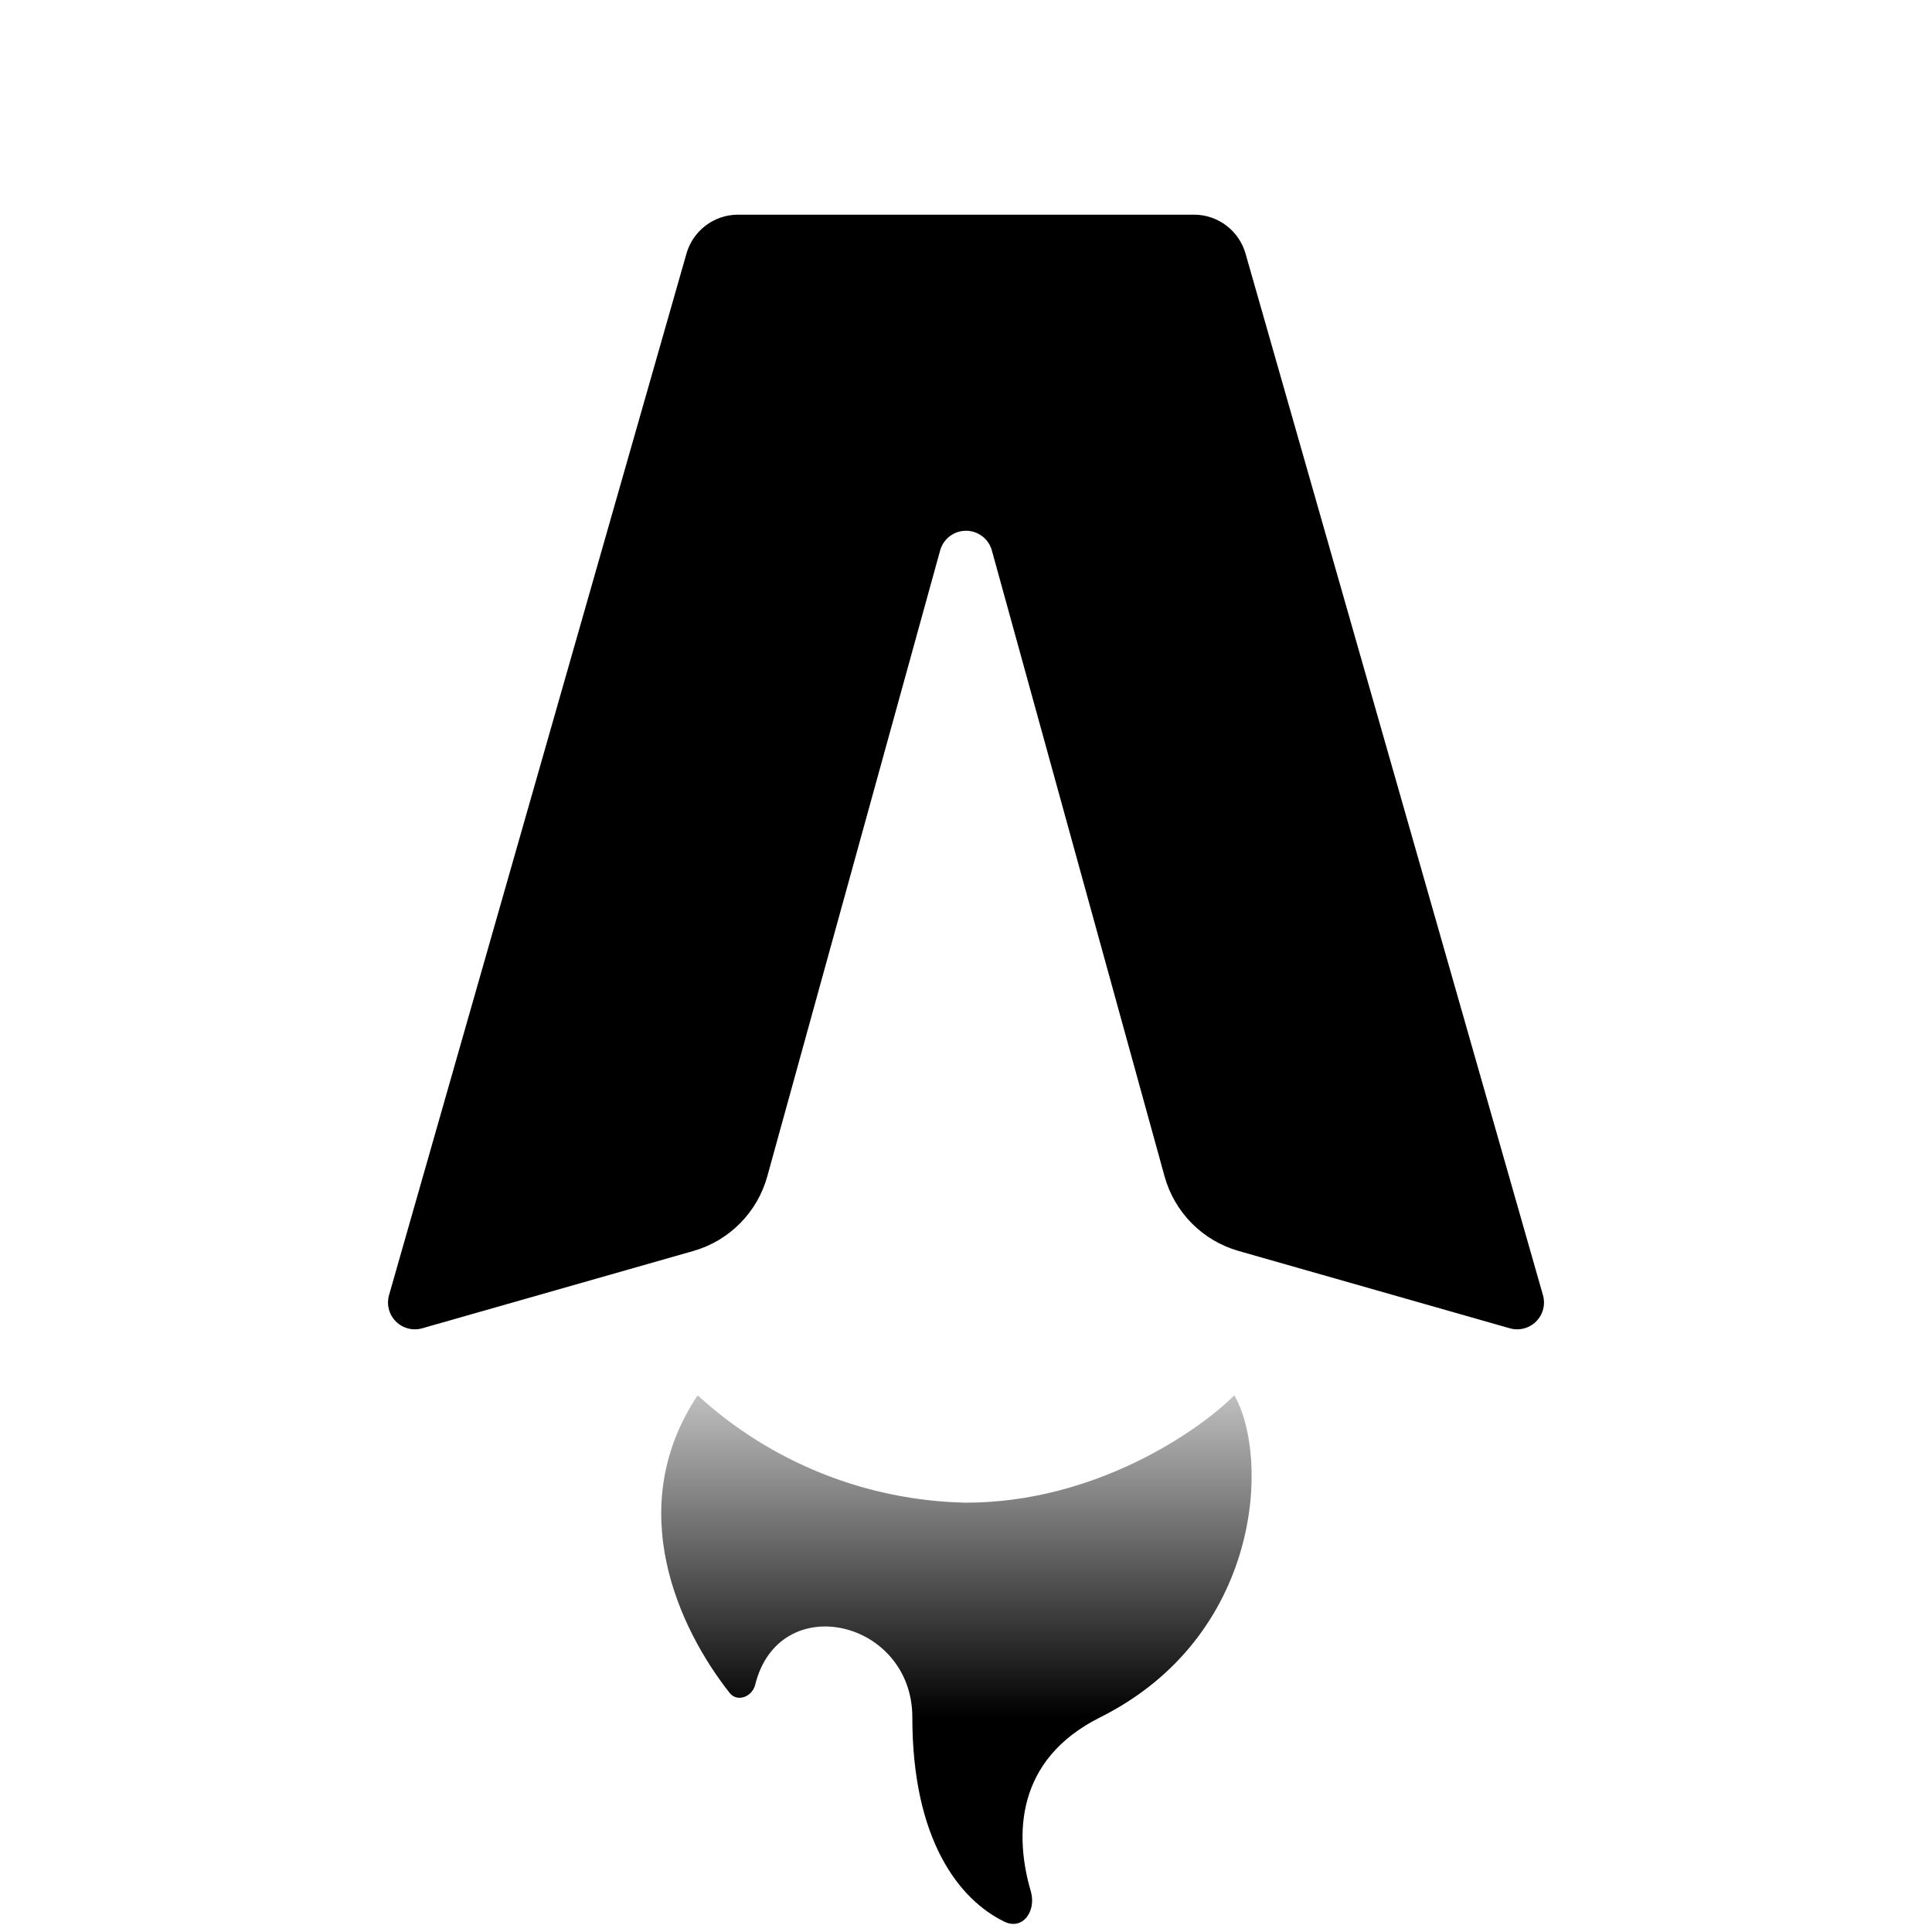
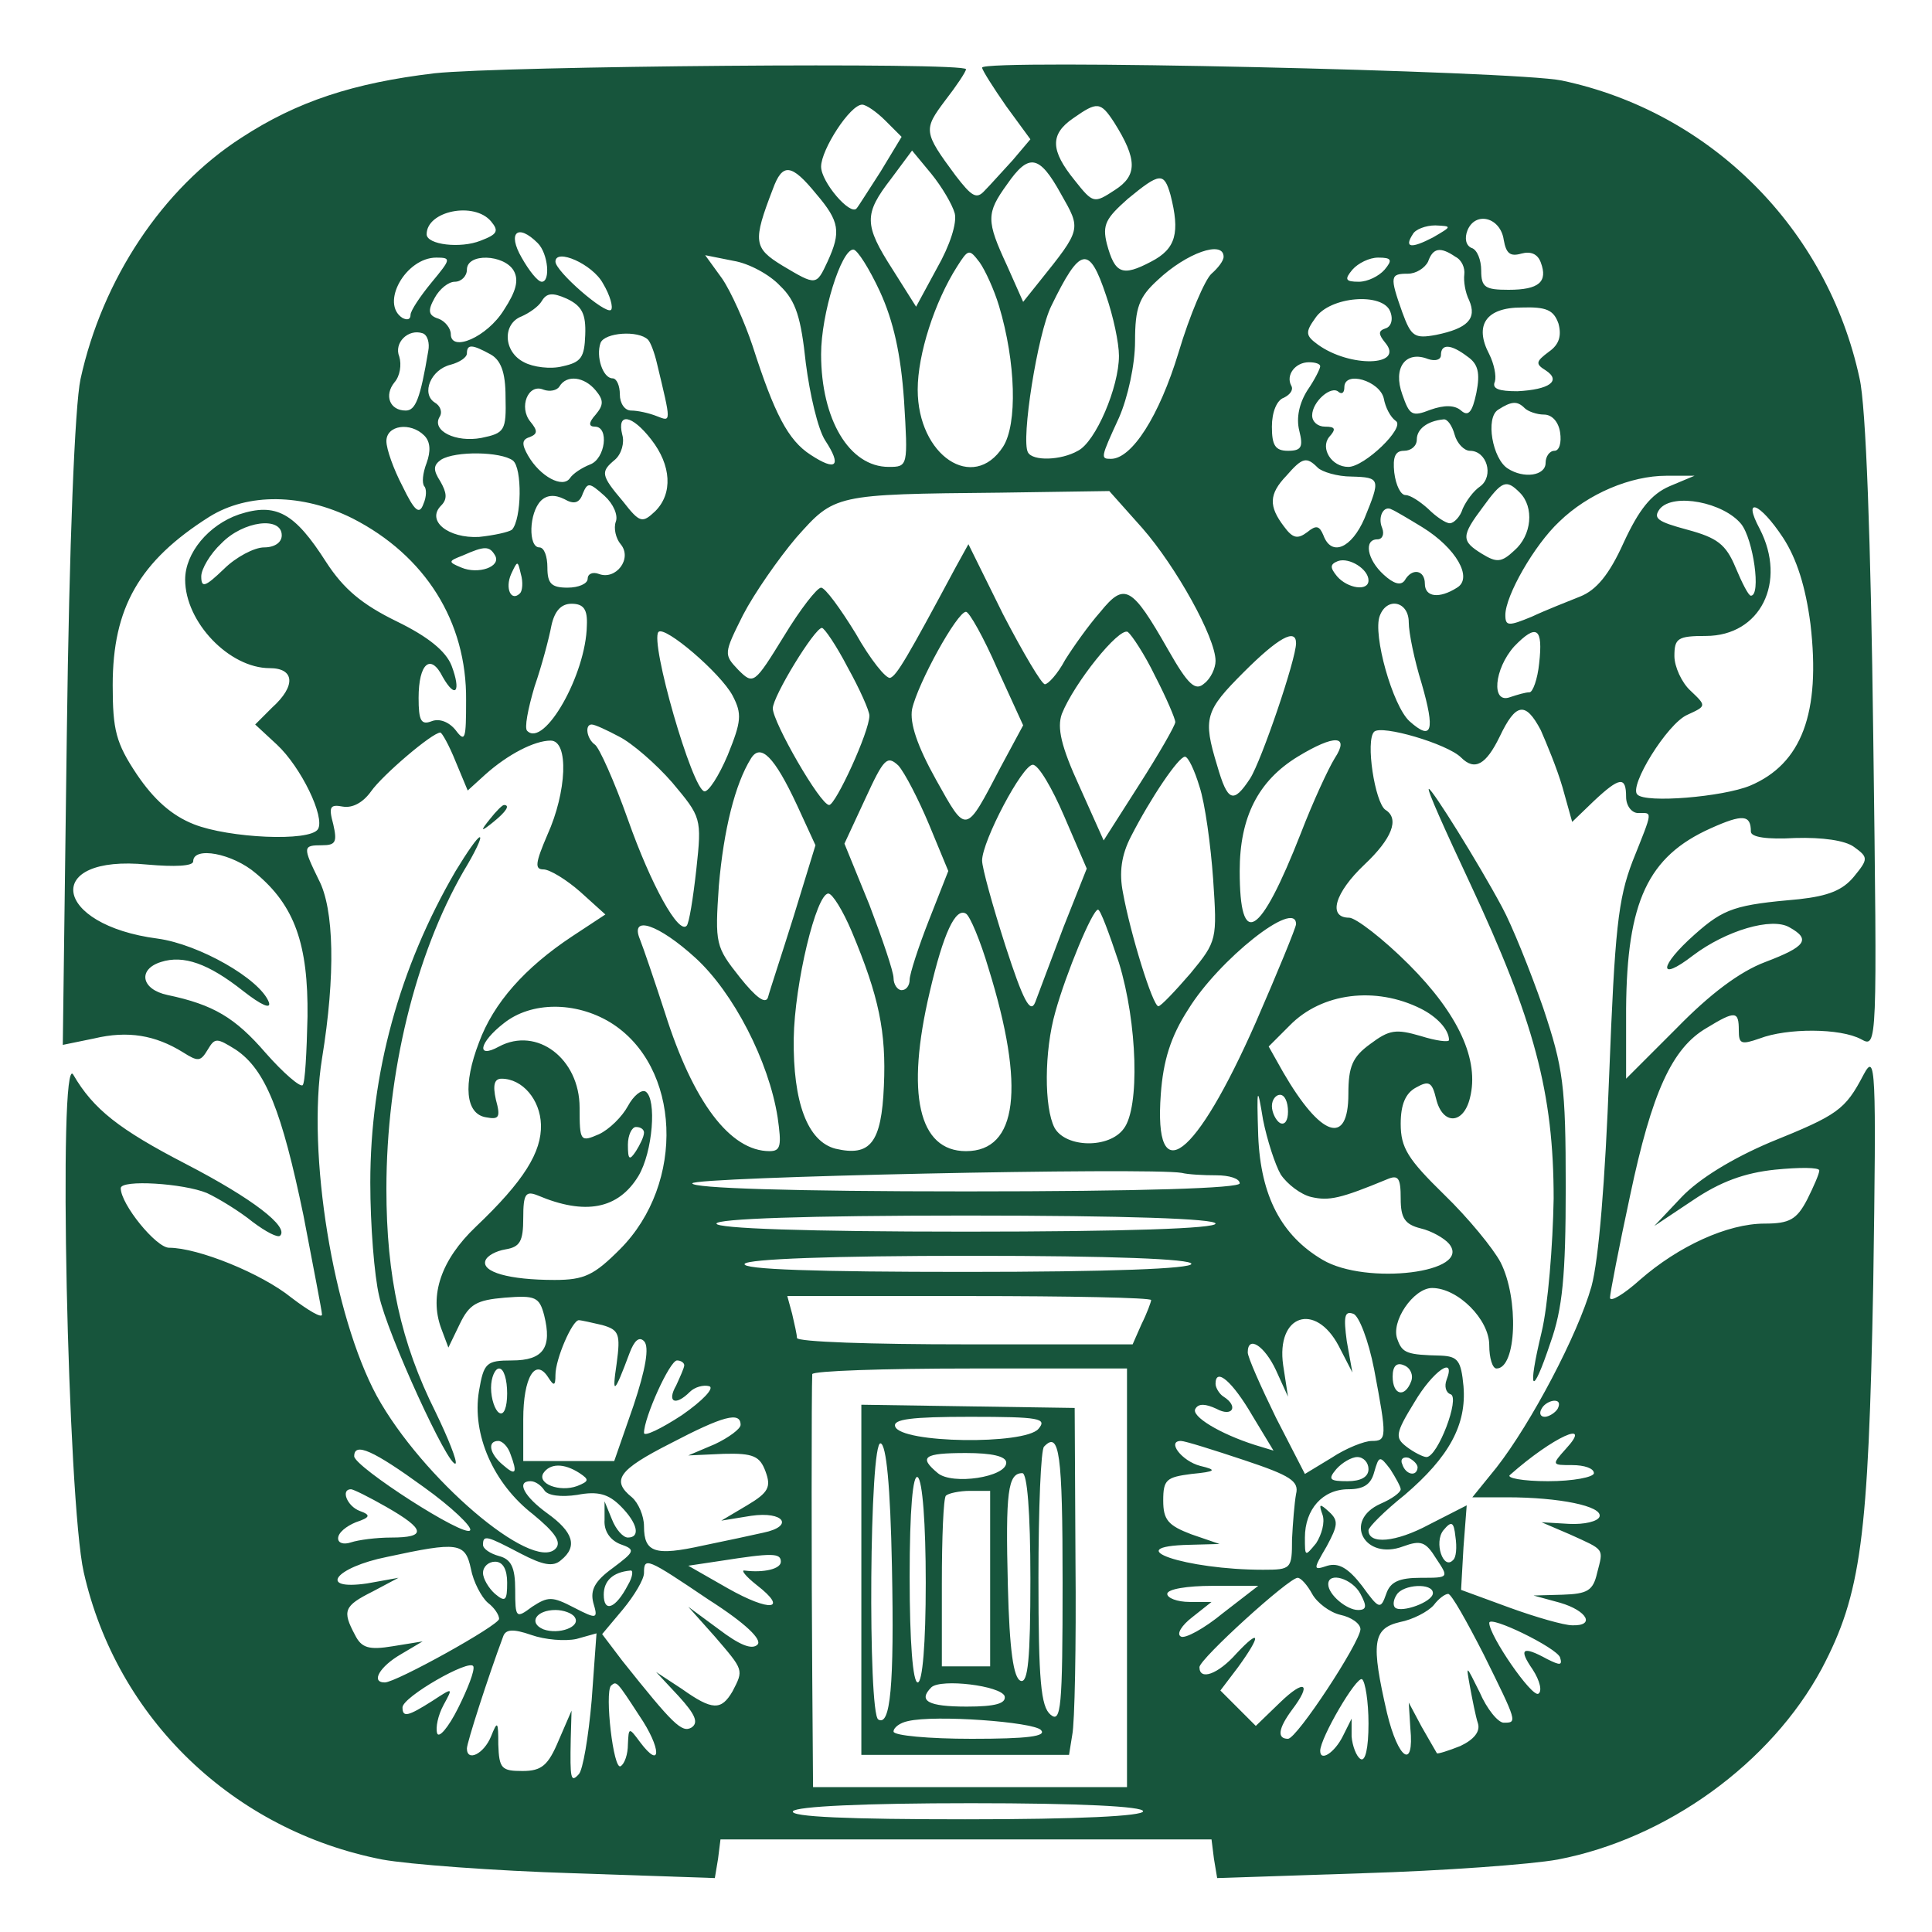
- <svg xmlns="http://www.w3.org/2000/svg" fill="none" viewBox="0 0 36 36">
-   <path fill="#000" d="M22.25 4h-8.5a1 1 0 0 0-.96.73l-5.54 19.4a.5.5 0 0 0 .62.62l5.05-1.44a2 2 0 0 0 1.38-1.4l3.22-11.66a.5.5 0 0 1 .96 0l3.22 11.67a2 2 0 0 0 1.38 1.39l5.05 1.44a.5.5 0 0 0 .62-.62l-5.54-19.4a1 1 0 0 0-.96-.73Z" />
-   <path fill="url(#gradient)" d="M18 28a7.63 7.63 0 0 1-5-2c-1.4 2.1-.35 4.35.6 5.55.14.17.41.07.47-.15.44-1.8 2.93-1.22 2.93.6 0 2.28.87 3.4 1.72 3.81.34.16.59-.2.49-.56-.31-1.05-.29-2.46 1.29-3.25 3-1.5 3.17-4.83 2.5-6-.67.67-2.6 2-5 2Z" />
-   <defs>
-     <linearGradient id="gradient" x1="16" x2="16" y1="32" y2="24" gradientUnits="userSpaceOnUse">
-       <stop stop-color="#000" />
-       <stop offset="1" stop-color="#000" stop-opacity="0" />
-     </linearGradient>
-   </defs>
-   <style>
-     @media (prefers-color-scheme:dark){:root{filter:invert(100%)}}
-   </style>
+ <svg xmlns="http://www.w3.org/2000/svg" version="1.0" width="240pt" height="240pt" viewBox="0 0 240 240" preserveAspectRatio="xMidYMid meet">
+   <g transform="translate(0,240) scale(0.1,-0.1)" fill="#000000" stroke="none">
+     <path d="M540 2309 c-101 -12 -171 -35 -240 -80 -98 -63 -173 -176 -200 -300 -7 -33 -14 -203 -17 -441 l-5 -386 39 8 c42 10 76 4 110 -17 19 -12 22 -12 31 3 9 15 11 15 35 0 37 -25 57 -76 84 -206 12 -63 23 -119 23 -123 0 -5 -17 5 -38 21 -37 30 -116 62 -152 62 -16 0 -60 54 -60 74 0 11 78 6 107 -6 15 -7 41 -23 57 -36 16 -12 31 -20 34 -17 11 11 -34 46 -117 89 -83 43 -115 68 -140 111 -19 32 -7 -530 13 -618 41 -182 186 -321 371 -357 33 -6 139 -14 237 -17 l176 -6 4 24 3 24 305 0 305 0 3 -24 4 -24 181 6 c100 3 209 11 242 17 136 26 265 120 328 237 49 93 58 161 64 478 4 271 3 288 -12 260 -23 -44 -32 -50 -116 -84 -47 -20 -88 -45 -110 -68 l-34 -36 48 32 c34 23 64 34 102 38 30 3 55 3 55 -1 0 -4 -7 -20 -15 -36 -13 -25 -22 -30 -53 -30 -46 0 -107 -28 -155 -70 -20 -18 -37 -28 -37 -22 0 5 11 62 25 127 27 128 52 183 95 208 36 22 40 21 40 -3 0 -17 3 -18 26 -10 34 13 100 13 126 -1 20 -11 20 -10 15 378 -3 241 -9 409 -17 443 -40 186 -185 331 -370 370 -58 12 -720 27 -720 16 0 -3 14 -25 30 -48 l30 -41 -22 -26 c-13 -14 -28 -31 -35 -38 -10 -11 -16 -7 -36 19 -40 54 -40 57 -13 93 14 18 26 36 26 39 0 9 -576 4 -660 -5z m560 -59 l20 -20 -26 -43 c-15 -23 -28 -44 -30 -46 -8 -9 -44 33 -44 52 0 21 36 77 51 77 5 0 18 -9 29 -20z m284 -2 c29 -46 29 -66 1 -84 -26 -17 -27 -17 -50 12 -30 37 -31 57 -2 77 30 21 34 21 51 -5z m-198 -113 c3 -12 -6 -40 -22 -68 l-26 -48 -29 46 c-36 56 -36 69 -2 113 l26 35 24 -29 c13 -16 26 -38 29 -49z m132 24 c25 -44 26 -43 -27 -109 l-20 -25 -20 45 c-26 56 -26 65 0 101 27 39 40 37 67 -12z m-304 0 c29 -34 31 -47 14 -84 -14 -30 -14 -30 -56 -5 -36 22 -37 30 -12 95 12 33 23 32 54 -6z m440 -1 c12 -47 7 -67 -24 -83 -36 -19 -45 -15 -55 22 -6 24 -1 32 26 56 40 33 45 33 53 5z m-844 -33 c10 -12 8 -16 -13 -24 -25 -10 -67 -5 -67 8 0 29 59 41 80 16z m1258 -23 c3 -17 8 -21 22 -17 11 3 20 0 24 -11 9 -24 -2 -34 -40 -34 -29 0 -34 3 -34 24 0 13 -5 26 -12 28 -7 3 -9 12 -5 22 10 24 41 16 45 -12z m-88 3 c-27 -14 -36 -13 -25 4 3 6 16 11 28 11 21 -1 21 -1 -3 -15z m-1112 -7 c13 -13 16 -48 5 -48 -5 0 -16 14 -25 30 -18 31 -5 43 20 18z m425 -60 c17 -37 26 -78 30 -135 5 -82 5 -83 -19 -83 -49 0 -84 59 -84 140 0 50 25 130 40 130 5 0 20 -24 33 -52z m148 -18 c21 -70 23 -147 5 -175 -37 -57 -106 -11 -106 71 0 44 21 109 49 153 14 22 15 22 28 5 7 -10 18 -34 24 -54z m279 61 c0 -5 -7 -14 -15 -21 -8 -7 -27 -51 -41 -98 -24 -79 -58 -132 -84 -132 -13 0 -13 1 10 51 11 25 20 66 20 95 0 42 5 55 28 76 36 34 82 50 82 29z m288 0 c8 -4 12 -14 11 -22 -1 -8 1 -22 6 -32 10 -23 -2 -35 -41 -43 -27 -5 -31 -2 -42 28 -16 45 -15 48 7 48 10 0 21 7 25 15 6 17 15 19 34 6z m-1272 -32 c-14 -17 -26 -35 -26 -40 0 -6 -4 -7 -10 -4 -28 18 4 75 42 75 19 0 18 -2 -6 -31z m102 15 c7 -12 3 -26 -12 -49 -21 -34 -66 -53 -66 -30 0 7 -7 16 -15 19 -13 4 -14 10 -5 26 6 11 17 20 25 20 8 0 15 7 15 15 0 21 46 19 58 -1z m111 -16 c9 -15 13 -30 10 -33 -7 -6 -69 48 -69 60 0 17 46 -3 59 -27z m220 -3 c20 -19 26 -40 32 -96 5 -39 15 -82 24 -96 21 -32 14 -39 -18 -18 -28 18 -45 51 -72 135 -10 30 -27 68 -38 84 l-21 29 35 -7 c19 -3 45 -17 58 -31z m405 -12 c9 -26 16 -59 16 -75 0 -39 -29 -107 -51 -118 -21 -12 -56 -13 -62 -2 -9 15 12 148 29 182 36 74 47 76 68 13z m346 32 c-7 -8 -21 -15 -32 -15 -17 0 -18 3 -8 15 7 8 21 15 32 15 17 0 18 -3 8 -15z m-993 -81 c-1 -28 -5 -34 -28 -39 -15 -4 -37 -1 -48 5 -26 13 -27 48 -3 57 9 4 21 12 25 19 6 10 13 11 31 3 19 -9 24 -19 23 -45z m1000 29 c4 -10 1 -19 -6 -21 -9 -3 -9 -7 0 -18 24 -29 -44 -31 -84 -2 -15 11 -16 15 -3 33 18 27 84 32 93 8z m209 -15 c4 -15 1 -26 -12 -35 -16 -12 -17 -15 -4 -23 20 -13 5 -24 -35 -26 -23 0 -32 3 -28 12 2 7 -1 22 -7 34 -19 36 -4 58 40 58 31 1 40 -3 46 -20z m-1404 -34 c-10 -60 -16 -74 -28 -74 -20 0 -27 19 -14 35 7 8 9 22 6 32 -7 17 11 35 29 29 6 -2 9 -12 7 -22z m273 14 c3 -3 8 -16 11 -29 18 -75 18 -73 0 -66 -10 4 -24 7 -32 7 -8 0 -14 9 -14 20 0 11 -4 20 -9 20 -12 0 -21 27 -15 44 5 13 47 16 59 4z m-196 -18 c13 -7 19 -22 19 -53 1 -42 -1 -45 -30 -51 -32 -6 -62 9 -52 26 4 6 1 14 -6 18 -17 11 -5 41 20 47 11 3 20 9 20 14 0 12 7 11 29 -1z m1214 -3 c13 -9 16 -20 11 -45 -5 -24 -10 -30 -19 -22 -8 7 -21 7 -38 1 -23 -9 -26 -7 -35 19 -12 33 4 55 32 44 9 -3 16 -1 16 5 0 14 12 14 33 -2z m-183 -12 c0 -3 -7 -17 -16 -30 -10 -16 -14 -34 -10 -50 5 -20 3 -25 -14 -25 -16 0 -20 7 -20 30 0 18 6 33 15 36 8 4 12 10 9 15 -7 13 5 29 22 29 8 0 14 -2 14 -5z m-900 -30 c10 -12 10 -18 0 -30 -9 -10 -9 -15 -1 -15 18 0 13 -40 -6 -47 -10 -4 -21 -11 -25 -17 -9 -13 -37 2 -52 28 -8 14 -8 20 2 23 10 4 10 8 1 19 -15 18 -3 48 16 40 8 -3 17 -1 20 4 9 15 31 12 45 -5z m979 -10 c2 -11 8 -23 15 -28 12 -8 -39 -57 -59 -57 -21 0 -35 23 -24 37 9 10 8 13 -5 13 -9 0 -16 6 -16 14 0 17 24 38 33 29 4 -3 7 -1 7 6 0 21 44 8 49 -14z m175 -12 c4 -4 15 -8 24 -8 10 0 18 -9 20 -22 2 -13 -1 -23 -7 -23 -6 0 -11 -7 -11 -15 0 -16 -27 -20 -47 -7 -19 12 -28 63 -12 73 17 11 24 11 33 2z m-1085 -39 c25 -32 27 -67 5 -89 -16 -15 -19 -15 -40 12 -28 33 -28 37 -10 52 8 7 12 21 9 31 -7 28 12 25 36 -6z m998 6 c3 -11 12 -20 19 -20 21 0 30 -31 13 -44 -9 -6 -18 -19 -22 -28 -3 -10 -11 -18 -16 -18 -5 0 -17 8 -27 18 -10 9 -22 17 -28 17 -6 0 -12 12 -14 28 -2 19 1 27 12 27 9 0 16 6 16 14 0 13 13 23 33 25 5 1 11 -8 14 -19z m-1280 -1 c8 -8 8 -20 3 -34 -5 -13 -6 -25 -3 -29 3 -3 3 -13 -1 -22 -5 -14 -11 -9 -26 22 -11 21 -20 46 -20 56 0 20 30 24 47 7z m110 -31 c12 -9 11 -73 -1 -86 -4 -3 -22 -7 -41 -9 -38 -2 -66 20 -47 39 8 8 7 16 -1 30 -9 14 -9 20 1 27 18 11 74 10 89 -1z m1000 -9 c5 -5 24 -11 42 -11 36 -1 36 -3 16 -52 -16 -37 -41 -48 -51 -21 -5 12 -9 13 -20 4 -12 -9 -18 -8 -29 7 -19 25 -19 40 3 63 20 23 25 24 39 10z m437 -23 c-23 -10 -38 -29 -57 -70 -18 -40 -34 -59 -54 -67 -15 -6 -43 -17 -60 -25 -29 -12 -33 -12 -33 2 0 24 36 87 67 116 36 35 89 57 133 57 l35 0 -31 -13z m-1309 -44 c-3 -8 0 -21 6 -28 15 -18 -6 -45 -27 -37 -8 3 -14 0 -14 -6 0 -6 -11 -11 -25 -11 -20 0 -25 5 -25 25 0 14 -4 25 -10 25 -14 0 -13 43 2 58 7 7 17 8 29 2 12 -7 19 -5 23 7 6 14 8 14 27 -3 11 -10 17 -24 14 -32z m1123 36 c18 -18 15 -53 -7 -72 -16 -15 -22 -15 -40 -4 -26 16 -26 22 1 58 24 33 29 35 46 18z m-469 -44 c42 -48 91 -136 91 -165 0 -9 -6 -22 -14 -28 -11 -10 -20 -2 -45 42 -45 79 -54 84 -84 47 -15 -17 -34 -44 -44 -60 -9 -17 -21 -30 -25 -30 -4 0 -27 39 -52 87 l-43 87 -16 -29 c-60 -112 -73 -134 -81 -137 -5 -2 -25 23 -43 55 -19 31 -38 57 -43 57 -5 0 -26 -27 -46 -60 -37 -60 -38 -61 -57 -42 -18 19 -18 20 6 68 14 27 44 70 66 96 48 54 47 54 253 56 l136 2 41 -46z m-981 12 c90 -46 142 -128 141 -226 0 -48 -1 -53 -13 -37 -8 10 -20 15 -30 11 -13 -5 -16 1 -16 29 0 43 15 56 30 26 16 -28 23 -18 11 14 -7 18 -29 36 -68 55 -43 21 -66 40 -88 74 -39 61 -62 74 -108 59 -38 -13 -67 -48 -67 -81 0 -53 55 -110 105 -110 31 0 33 -22 3 -49 l-21 -21 27 -25 c30 -28 60 -90 51 -105 -10 -16 -111 -11 -154 6 -28 11 -50 31 -71 62 -26 39 -30 55 -30 111 0 96 33 154 120 209 48 30 116 29 178 -2z m1725 -7 c15 -19 25 -89 12 -89 -3 0 -11 16 -19 35 -12 29 -23 37 -60 47 -37 10 -43 14 -34 26 17 20 79 8 101 -19z m-396 -4 c42 -26 63 -63 43 -75 -22 -14 -40 -12 -40 5 0 17 -16 20 -25 4 -5 -7 -14 -4 -26 7 -21 19 -25 44 -8 44 6 0 9 6 6 14 -6 14 2 29 12 23 3 -1 20 -11 38 -22z m448 -13 c17 -26 28 -61 34 -107 13 -111 -11 -174 -75 -201 -34 -14 -130 -22 -140 -11 -11 10 37 88 62 99 24 11 24 11 4 30 -11 10 -20 30 -20 43 0 22 4 25 39 25 68 0 101 67 67 133 -22 41 0 33 29 -11z m-1865 3 c0 -9 -9 -15 -22 -15 -12 0 -35 -12 -50 -27 -23 -22 -28 -24 -28 -9 0 9 11 28 25 41 27 28 75 34 75 10z m265 -25 c8 -14 -21 -24 -42 -15 -17 7 -16 8 2 15 27 12 33 12 40 0z m1085 -31 c0 -14 -26 -10 -39 5 -9 11 -9 15 1 19 14 5 38 -10 38 -24z m-1054 -16 c-11 -11 -19 6 -11 24 8 17 8 17 12 0 3 -10 2 -21 -1 -24z m83 -40 c-1 -61 -53 -152 -74 -131 -4 3 1 28 9 55 9 26 18 60 21 76 4 18 12 27 25 27 15 0 20 -7 19 -27z m1021 4 c0 -13 7 -47 16 -76 17 -59 13 -72 -15 -47 -21 19 -46 108 -37 131 9 24 36 18 36 -8z m-511 -58 l32 -70 -28 -52 c-44 -84 -42 -84 -80 -16 -24 43 -33 71 -30 88 7 32 56 121 67 121 4 0 22 -32 39 -71z m-329 -33 c12 -23 11 -32 -6 -74 -11 -26 -24 -46 -29 -45 -15 2 -68 186 -57 198 8 8 77 -51 92 -79z m143 35 c15 -27 27 -54 27 -60 0 -20 -42 -111 -50 -111 -11 0 -70 103 -70 120 0 15 52 100 61 100 3 0 18 -22 32 -49z m382 -11 c14 -27 25 -53 25 -57 0 -4 -20 -39 -45 -78 l-44 -69 -30 67 c-23 50 -28 73 -22 90 15 38 71 108 82 102 5 -4 21 -28 34 -55z m477 16 c-2 -20 -8 -36 -12 -36 -5 0 -15 -3 -24 -6 -24 -9 -20 35 5 63 28 29 36 23 31 -21z m-302 25 c0 -20 -43 -146 -57 -168 -21 -32 -28 -29 -41 16 -18 59 -15 68 33 116 43 43 65 55 65 36z m304 -108 c7 -16 20 -47 27 -71 l12 -43 27 26 c32 30 40 31 40 5 0 -11 7 -20 15 -20 18 0 19 5 -7 -60 -18 -47 -22 -85 -29 -265 -5 -132 -13 -230 -22 -263 -17 -60 -75 -170 -118 -225 l-30 -37 43 0 c65 0 119 -11 115 -24 -2 -6 -19 -10 -38 -9 l-34 2 35 -15 c44 -20 42 -17 34 -48 -5 -22 -12 -26 -43 -27 l-36 -1 33 -9 c34 -10 44 -29 15 -28 -10 0 -45 10 -78 22 l-60 22 3 53 4 52 -47 -24 c-41 -22 -75 -25 -75 -7 0 4 20 24 45 44 55 47 77 87 73 135 -3 32 -7 37 -28 38 -42 1 -48 3 -54 20 -9 22 20 64 43 64 32 0 71 -39 71 -71 0 -16 4 -29 9 -29 25 0 28 87 5 132 -9 17 -40 55 -70 84 -45 44 -54 58 -54 88 0 24 6 38 19 45 16 9 20 7 25 -14 8 -33 34 -32 42 1 12 47 -14 104 -76 166 -32 32 -66 58 -74 58 -27 0 -18 31 19 66 34 32 44 57 26 68 -13 9 -25 86 -14 97 9 9 91 -15 108 -32 17 -17 31 -9 48 26 20 42 32 44 51 8z m-1145 -8 c16 -8 46 -34 66 -57 36 -43 37 -44 30 -108 -4 -36 -9 -67 -12 -70 -10 -11 -44 50 -73 132 -17 48 -36 90 -41 93 -10 7 -13 25 -4 25 4 0 19 -7 34 -15z m-203 -31 l15 -36 22 20 c28 25 61 42 81 42 23 0 20 -64 -4 -117 -15 -35 -16 -43 -5 -43 8 0 29 -13 46 -28 l31 -28 -41 -27 c-59 -39 -98 -83 -116 -132 -20 -52 -17 -89 9 -93 16 -3 18 0 12 22 -4 18 -2 26 7 26 26 0 48 -26 49 -57 1 -34 -21 -70 -81 -127 -43 -41 -58 -85 -43 -126 l9 -24 14 29 c12 25 21 30 56 33 38 3 43 1 49 -22 10 -40 -1 -56 -40 -56 -32 0 -35 -3 -41 -38 -9 -54 18 -115 67 -153 28 -23 36 -35 28 -43 -29 -29 -166 88 -222 190 -54 100 -87 301 -68 419 17 104 15 186 -4 222 -20 41 -20 43 4 43 17 0 19 4 14 26 -6 22 -4 25 12 22 12 -2 25 5 35 19 14 20 76 73 86 73 2 0 11 -16 19 -36z m1092 4 c-8 -13 -27 -54 -42 -93 -51 -130 -76 -145 -76 -47 0 67 23 112 72 142 46 28 65 27 46 -2z m-668 -58 l23 -50 -27 -88 c-15 -48 -30 -93 -32 -101 -3 -9 -15 0 -35 25 -30 38 -31 41 -26 114 6 69 20 126 40 158 12 19 29 2 57 -58z m164 -24 l24 -58 -24 -61 c-13 -33 -24 -67 -24 -74 0 -7 -4 -13 -10 -13 -5 0 -10 7 -10 15 0 8 -14 49 -30 91 l-31 76 26 56 c23 50 27 54 41 41 8 -9 25 -42 38 -73z m336 47 c7 -21 14 -73 17 -115 5 -75 5 -77 -28 -117 -19 -22 -37 -41 -40 -41 -7 0 -35 91 -44 141 -5 25 -2 47 10 70 24 47 59 99 67 99 4 0 12 -17 18 -37z m-168 -37 l28 -65 -29 -73 c-15 -40 -31 -82 -35 -93 -6 -15 -15 2 -37 70 -16 50 -29 97 -29 106 0 24 50 119 63 119 7 0 24 -29 39 -64z m853 -19 c0 -7 20 -10 55 -8 34 1 62 -3 73 -11 18 -13 18 -15 0 -37 -14 -17 -32 -24 -68 -28 -79 -7 -93 -11 -130 -44 -44 -39 -46 -60 -2 -26 41 31 98 48 120 35 27 -15 20 -24 -30 -43 -32 -12 -69 -40 -110 -82 l-63 -63 0 87 c1 133 27 189 105 224 40 18 50 17 50 -4z m-1857 -52 c48 -40 65 -88 64 -178 -1 -44 -3 -82 -6 -85 -3 -3 -24 15 -46 40 -38 44 -65 60 -122 72 -33 7 -37 32 -8 41 28 9 59 -2 102 -36 23 -18 35 -23 32 -14 -11 29 -87 72 -138 79 -131 17 -144 105 -13 92 34 -3 57 -2 57 4 0 19 49 10 78 -15z m740 -72 c34 -81 43 -125 40 -192 -3 -71 -17 -88 -60 -78 -35 9 -53 58 -52 137 1 68 28 180 43 180 5 0 18 -21 29 -47z m170 -46 c46 -148 36 -227 -28 -227 -59 0 -75 71 -45 198 17 73 32 105 45 97 5 -3 18 -34 28 -68z m162 7 c23 -75 26 -180 6 -206 -18 -25 -72 -24 -86 1 -13 25 -13 95 1 144 13 47 46 127 53 127 3 0 14 -30 26 -66z m220 48 c0 -4 -23 -60 -50 -122 -75 -170 -127 -210 -118 -89 3 41 12 71 34 105 38 62 134 138 134 106z m-746 -42 c47 -43 91 -128 102 -198 5 -35 4 -42 -10 -42 -49 0 -95 61 -130 172 -13 40 -27 81 -31 91 -13 31 23 19 69 -23z m901 -63 c20 -10 35 -26 35 -39 0 -3 -16 -1 -35 5 -31 9 -39 8 -63 -10 -22 -16 -27 -28 -27 -62 0 -65 -34 -54 -81 27 l-18 32 26 26 c40 41 107 49 163 21z m-1007 -17 c88 -54 94 -200 12 -282 -32 -32 -44 -38 -81 -38 -57 0 -91 10 -86 24 2 6 13 12 25 14 18 3 22 10 22 39 0 30 3 34 18 28 59 -25 100 -17 125 24 18 30 23 96 9 105 -5 3 -15 -5 -22 -18 -7 -13 -23 -29 -36 -35 -23 -10 -24 -9 -24 33 0 61 -53 101 -100 76 -29 -16 -25 5 6 29 34 27 89 27 132 1z m833 -189 c8 -12 25 -25 38 -28 22 -5 36 -2 94 22 14 6 17 2 17 -24 0 -24 5 -32 25 -37 13 -3 29 -12 35 -19 30 -36 -103 -52 -157 -20 -51 30 -77 79 -80 154 -2 62 -1 63 6 20 5 -25 15 -56 22 -68z m9 78 c0 -11 -4 -17 -10 -14 -5 3 -10 13 -10 21 0 8 5 14 10 14 6 0 10 -9 10 -21z m-800 -26 c0 -5 -5 -15 -10 -23 -8 -12 -10 -11 -10 8 0 12 5 22 10 22 6 0 10 -3 10 -7z m711 -53 c16 0 29 -4 29 -10 0 -6 -120 -10 -340 -10 -217 0 -340 4 -340 10 0 8 568 20 608 13 8 -2 27 -3 43 -3z m-1 -60 c0 -6 -110 -10 -310 -10 -200 0 -310 4 -310 10 0 6 110 10 310 10 200 0 310 -4 310 -10z m-30 -50 c0 -6 -100 -10 -281 -10 -184 0 -278 3 -274 10 4 6 108 10 281 10 176 0 274 -4 274 -10z m-50 -45 c0 -2 -5 -16 -12 -30 l-11 -25 -209 0 c-114 0 -208 3 -208 8 0 4 -3 17 -6 30 l-6 22 226 0 c124 0 226 -2 226 -5z m277 -86 c16 -85 16 -89 -3 -89 -9 0 -32 -9 -50 -21 l-33 -20 -36 70 c-19 39 -35 75 -35 81 0 22 21 8 35 -22 l15 -33 -6 39 c-9 63 40 79 69 24 l17 -33 -7 39 c-4 30 -3 38 8 34 7 -2 19 -33 26 -69z m-959 55 c21 -6 23 -11 18 -48 -6 -40 -3 -38 16 13 6 16 12 21 18 15 7 -7 2 -35 -13 -80 l-24 -69 -56 0 -57 0 0 52 c0 52 15 77 31 52 7 -11 9 -11 9 3 0 20 21 68 29 68 3 0 16 -3 29 -6z m102 -50 c0 -3 -5 -14 -10 -25 -12 -21 -1 -26 17 -8 6 6 17 9 24 7 7 -2 -8 -18 -34 -36 -26 -17 -47 -27 -47 -22 0 19 32 90 41 90 5 0 9 -3 9 -6z m903 -20 c-8 -21 -23 -17 -23 6 0 13 5 18 14 14 8 -3 12 -12 9 -20z m-1123 -15 c0 -17 -4 -28 -10 -24 -5 3 -10 17 -10 31 0 13 5 24 10 24 6 0 10 -14 10 -31z m770 -229 l0 -260 -195 0 -195 0 -1 138 c-1 128 -1 358 0 375 1 4 89 7 196 7 l195 0 0 -260z m397 246 c-3 -8 -1 -16 5 -18 12 -4 -16 -78 -30 -78 -4 0 -16 6 -25 13 -14 11 -14 16 10 55 23 39 52 59 40 28z m-241 -45 l26 -43 -23 7 c-44 14 -80 36 -74 45 4 7 13 6 26 0 20 -11 28 3 9 15 -5 3 -10 11 -10 16 0 21 21 3 46 -40z m379 9 c-3 -5 -11 -10 -16 -10 -6 0 -7 5 -4 10 3 6 11 10 16 10 6 0 7 -4 4 -10z m-1015 -20 c0 -5 -15 -16 -32 -24 l-33 -14 44 2 c37 1 45 -3 52 -22 7 -19 4 -26 -23 -42 l-32 -19 37 6 c41 6 54 -13 15 -21 -13 -3 -46 -10 -75 -16 -59 -13 -73 -9 -73 24 0 13 -7 29 -15 36 -26 21 -17 34 48 67 65 34 87 40 87 23z m1025 -30 c-18 -20 -17 -20 8 -20 15 0 27 -4 27 -10 0 -5 -26 -10 -57 -10 -31 0 -53 4 -47 8 53 47 104 70 69 32z m-1311 -6 c9 -24 7 -28 -9 -14 -17 14 -20 30 -6 30 5 0 12 -7 15 -16z m912 -8 c57 -19 68 -26 64 -42 -2 -11 -4 -36 -5 -56 0 -37 -1 -38 -36 -38 -96 0 -182 29 -91 31 l37 1 -35 12 c-29 11 -35 18 -35 42 0 26 4 29 35 33 31 3 32 5 11 10 -23 6 -42 31 -24 31 5 0 40 -11 79 -24z m-1020 -33 c35 -25 61 -50 58 -54 -6 -10 -144 79 -144 92 0 18 24 7 86 -38z m1174 22 c0 -10 -10 -15 -26 -15 -22 0 -25 2 -14 15 7 8 19 15 26 15 8 0 14 -7 14 -15z m40 -25 c0 -4 -11 -12 -25 -18 -47 -21 -20 -71 28 -53 22 8 28 6 41 -15 16 -24 16 -24 -19 -24 -27 0 -38 -5 -43 -20 -7 -20 -9 -19 -30 10 -17 22 -29 29 -43 25 -18 -6 -18 -5 -1 24 14 26 15 32 3 43 -12 11 -13 10 -8 -4 3 -9 -1 -24 -8 -35 -14 -17 -14 -17 -14 7 0 35 22 60 54 60 19 0 28 6 32 21 6 21 7 21 20 4 7 -11 13 -22 13 -25z m21 27 c-1 -12 -15 -9 -19 4 -3 6 1 10 8 8 6 -3 11 -8 11 -12z m-1041 -7 c12 -8 12 -10 -3 -16 -22 -8 -50 3 -42 16 8 12 25 13 45 0z m-44 -21 c4 -7 21 -9 41 -6 26 5 39 1 54 -14 21 -21 25 -39 9 -39 -6 0 -15 10 -20 23 l-9 22 0 -23 c-1 -14 7 -25 19 -30 20 -7 19 -9 -9 -30 -22 -16 -28 -27 -24 -43 6 -20 5 -21 -24 -6 -27 14 -32 14 -52 1 -20 -15 -21 -14 -21 21 0 28 -5 38 -20 42 -11 3 -20 9 -20 14 0 13 5 11 47 -11 27 -14 40 -17 50 -8 21 17 15 35 -17 58 -29 21 -39 40 -21 40 6 0 13 -5 17 -11z m-196 -21 c49 -28 50 -38 6 -38 -19 0 -41 -3 -50 -6 -9 -3 -16 -1 -16 5 0 7 10 15 22 20 18 6 19 9 5 14 -16 6 -24 27 -11 27 3 0 23 -10 44 -22z m1325 -66 c-12 -13 -24 22 -12 37 10 12 13 11 15 -8 2 -13 1 -26 -3 -29z m-1220 -11 c3 -16 13 -35 21 -42 8 -6 14 -15 14 -20 0 -8 -128 -79 -142 -79 -18 0 -6 20 20 35 l27 16 -37 -6 c-30 -5 -39 -2 -47 14 -16 30 -14 36 22 54 l32 17 -39 -7 c-62 -9 -40 20 25 33 88 19 97 18 104 -15z m385 9 c0 -9 -21 -14 -45 -11 -5 1 1 -7 15 -18 40 -31 17 -34 -36 -4 l-49 28 40 6 c64 10 75 10 75 -1z m-340 -26 c0 -22 -2 -25 -15 -14 -8 7 -15 19 -15 26 0 8 7 14 15 14 10 0 15 -10 15 -26z m250 -21 c47 -30 67 -50 61 -56 -7 -7 -23 0 -48 19 l-38 28 33 -37 c36 -42 36 -41 22 -68 -14 -24 -25 -24 -63 3 l-32 21 28 -30 c21 -23 25 -33 16 -39 -12 -7 -23 4 -86 83 l-25 33 26 31 c14 17 26 37 26 45 0 20 3 19 80 -33z m-100 18 c-15 -29 -30 -35 -30 -12 0 17 11 28 33 30 4 1 3 -8 -3 -18z m850 -11 c6 -11 22 -23 35 -26 14 -3 25 -11 25 -18 -1 -17 -79 -136 -90 -136 -14 0 -12 13 5 36 25 33 16 39 -15 9 l-30 -29 -22 22 -22 22 22 29 c29 40 28 49 -2 17 -23 -26 -46 -34 -46 -17 0 10 111 111 122 111 4 0 12 -9 18 -20z m60 0 c8 -15 8 -20 -3 -20 -14 0 -37 19 -37 32 0 16 30 7 40 -12z m-171 -24 c-23 -19 -47 -32 -52 -29 -6 3 1 14 14 24 l24 19 -27 0 c-16 0 -28 5 -28 10 0 6 25 10 56 10 l57 0 -44 -34z m261 25 c0 -11 -39 -25 -47 -18 -3 3 -2 10 2 16 8 13 45 15 45 2z m63 -76 c42 -85 42 -85 25 -85 -7 0 -21 17 -30 38 -17 34 -17 35 -12 7 3 -16 7 -37 10 -46 3 -10 -5 -20 -22 -28 -15 -6 -28 -10 -29 -9 -1 2 -10 17 -19 33 l-16 30 2 -32 c5 -52 -15 -39 -29 19 -20 87 -18 105 16 113 16 3 35 13 42 21 6 8 14 14 18 14 4 0 23 -34 44 -75z m-1129 46 c8 -12 -20 -22 -39 -15 -19 8 -9 24 15 24 10 0 21 -4 24 -9z m1224 -50 c3 -10 0 -10 -16 -2 -31 17 -36 13 -18 -13 9 -14 12 -27 7 -30 -8 -5 -61 72 -61 88 0 10 84 -31 88 -43z m-1222 23 l25 7 -6 -83 c-4 -46 -11 -87 -16 -92 -10 -11 -11 -6 -10 44 l1 35 -16 -37 c-13 -31 -21 -38 -45 -38 -26 0 -29 3 -30 33 0 29 -1 30 -9 10 -9 -22 -30 -32 -30 -15 0 7 26 88 45 139 3 9 12 10 35 2 17 -6 42 -8 56 -5z m-147 -86 c-12 -24 -24 -38 -26 -31 -2 7 1 22 8 35 12 22 12 22 -14 5 -30 -19 -37 -21 -37 -8 0 13 84 61 88 51 2 -5 -7 -28 -19 -52z m1131 -19 c0 -31 -4 -48 -10 -44 -5 3 -10 16 -11 28 l0 22 -11 -22 c-10 -20 -28 -32 -28 -18 0 16 45 93 52 89 4 -3 8 -28 8 -55z m-906 10 c28 -41 28 -69 1 -33 -14 19 -14 18 -15 -3 0 -12 -4 -24 -9 -27 -9 -6 -20 91 -12 100 7 6 7 6 35 -37z m626 -119 c0 -6 -80 -10 -221 -10 -144 0 -218 3 -214 10 4 6 88 10 221 10 136 0 214 -4 214 -10z" style="fill: rgb(23, 85, 60);" />
+     <path d="M1826 1303 c80 -171 104 -261 104 -392 -1 -58 -7 -133 -15 -166 -18 -75 -12 -82 11 -13 15 42 19 83 19 193 0 127 -3 148 -28 223 -16 46 -39 103 -51 125 -30 56 -87 147 -91 147 -3 0 21 -53 51 -117z" style="fill: rgb(23, 85, 60);" />
+     <path d="M609 1383 c-13 -16 -12 -17 4 -4 16 13 21 21 13 21 -2 0 -10 -8 -17 -17z" style="fill: rgb(23, 85, 60);" />
+     <path d="M566 1318 c-70 -120 -106 -252 -106 -387 0 -53 5 -116 11 -141 10 -47 87 -215 95 -208 2 3 -9 31 -25 64 -43 86 -61 168 -61 277 0 144 36 291 96 395 14 23 23 42 20 42 -3 0 -16 -19 -30 -42z" style="fill: rgb(23, 85, 60);" />
+     <path d="M1070 438 l0 -218 129 0 129 0 4 25 c3 14 5 111 4 216 l-1 190 -133 2 -132 2 0 -217z m220 187 c-17 -20 -171 -18 -178 3 -3 9 20 12 93 12 87 0 96 -2 85 -15z m-182 -171 c3 -149 -2 -199 -17 -190 -13 8 -11 348 3 343 7 -2 12 -52 14 -153z m212 -20 c0 -156 -2 -175 -15 -164 -12 10 -15 42 -15 170 0 86 3 160 7 163 19 20 23 -8 23 -169z m-70 149 c0 -18 -67 -28 -85 -13 -24 20 -18 25 35 25 32 0 50 -4 50 -12z m-100 -149 c0 -76 -4 -124 -10 -124 -6 0 -10 50 -10 131 0 84 4 128 10 124 6 -4 10 -58 10 -131z m130 5 c0 -100 -3 -130 -12 -127 -9 3 -14 38 -16 118 -3 117 0 140 18 140 6 0 10 -48 10 -131z m-50 0 l0 -109 -30 0 -30 0 0 103 c0 57 2 106 5 109 3 3 17 6 30 6 l25 0 0 -109z m18 -146 c2 -9 -11 -13 -47 -13 -48 0 -61 7 -44 24 12 11 86 2 91 -11z m45 -42 c8 -8 -17 -11 -86 -11 -53 0 -97 4 -97 9 0 5 8 11 18 13 34 8 155 -1 165 -11z" style="fill: rgb(23, 85, 60);" />
+   </g>
</svg>
